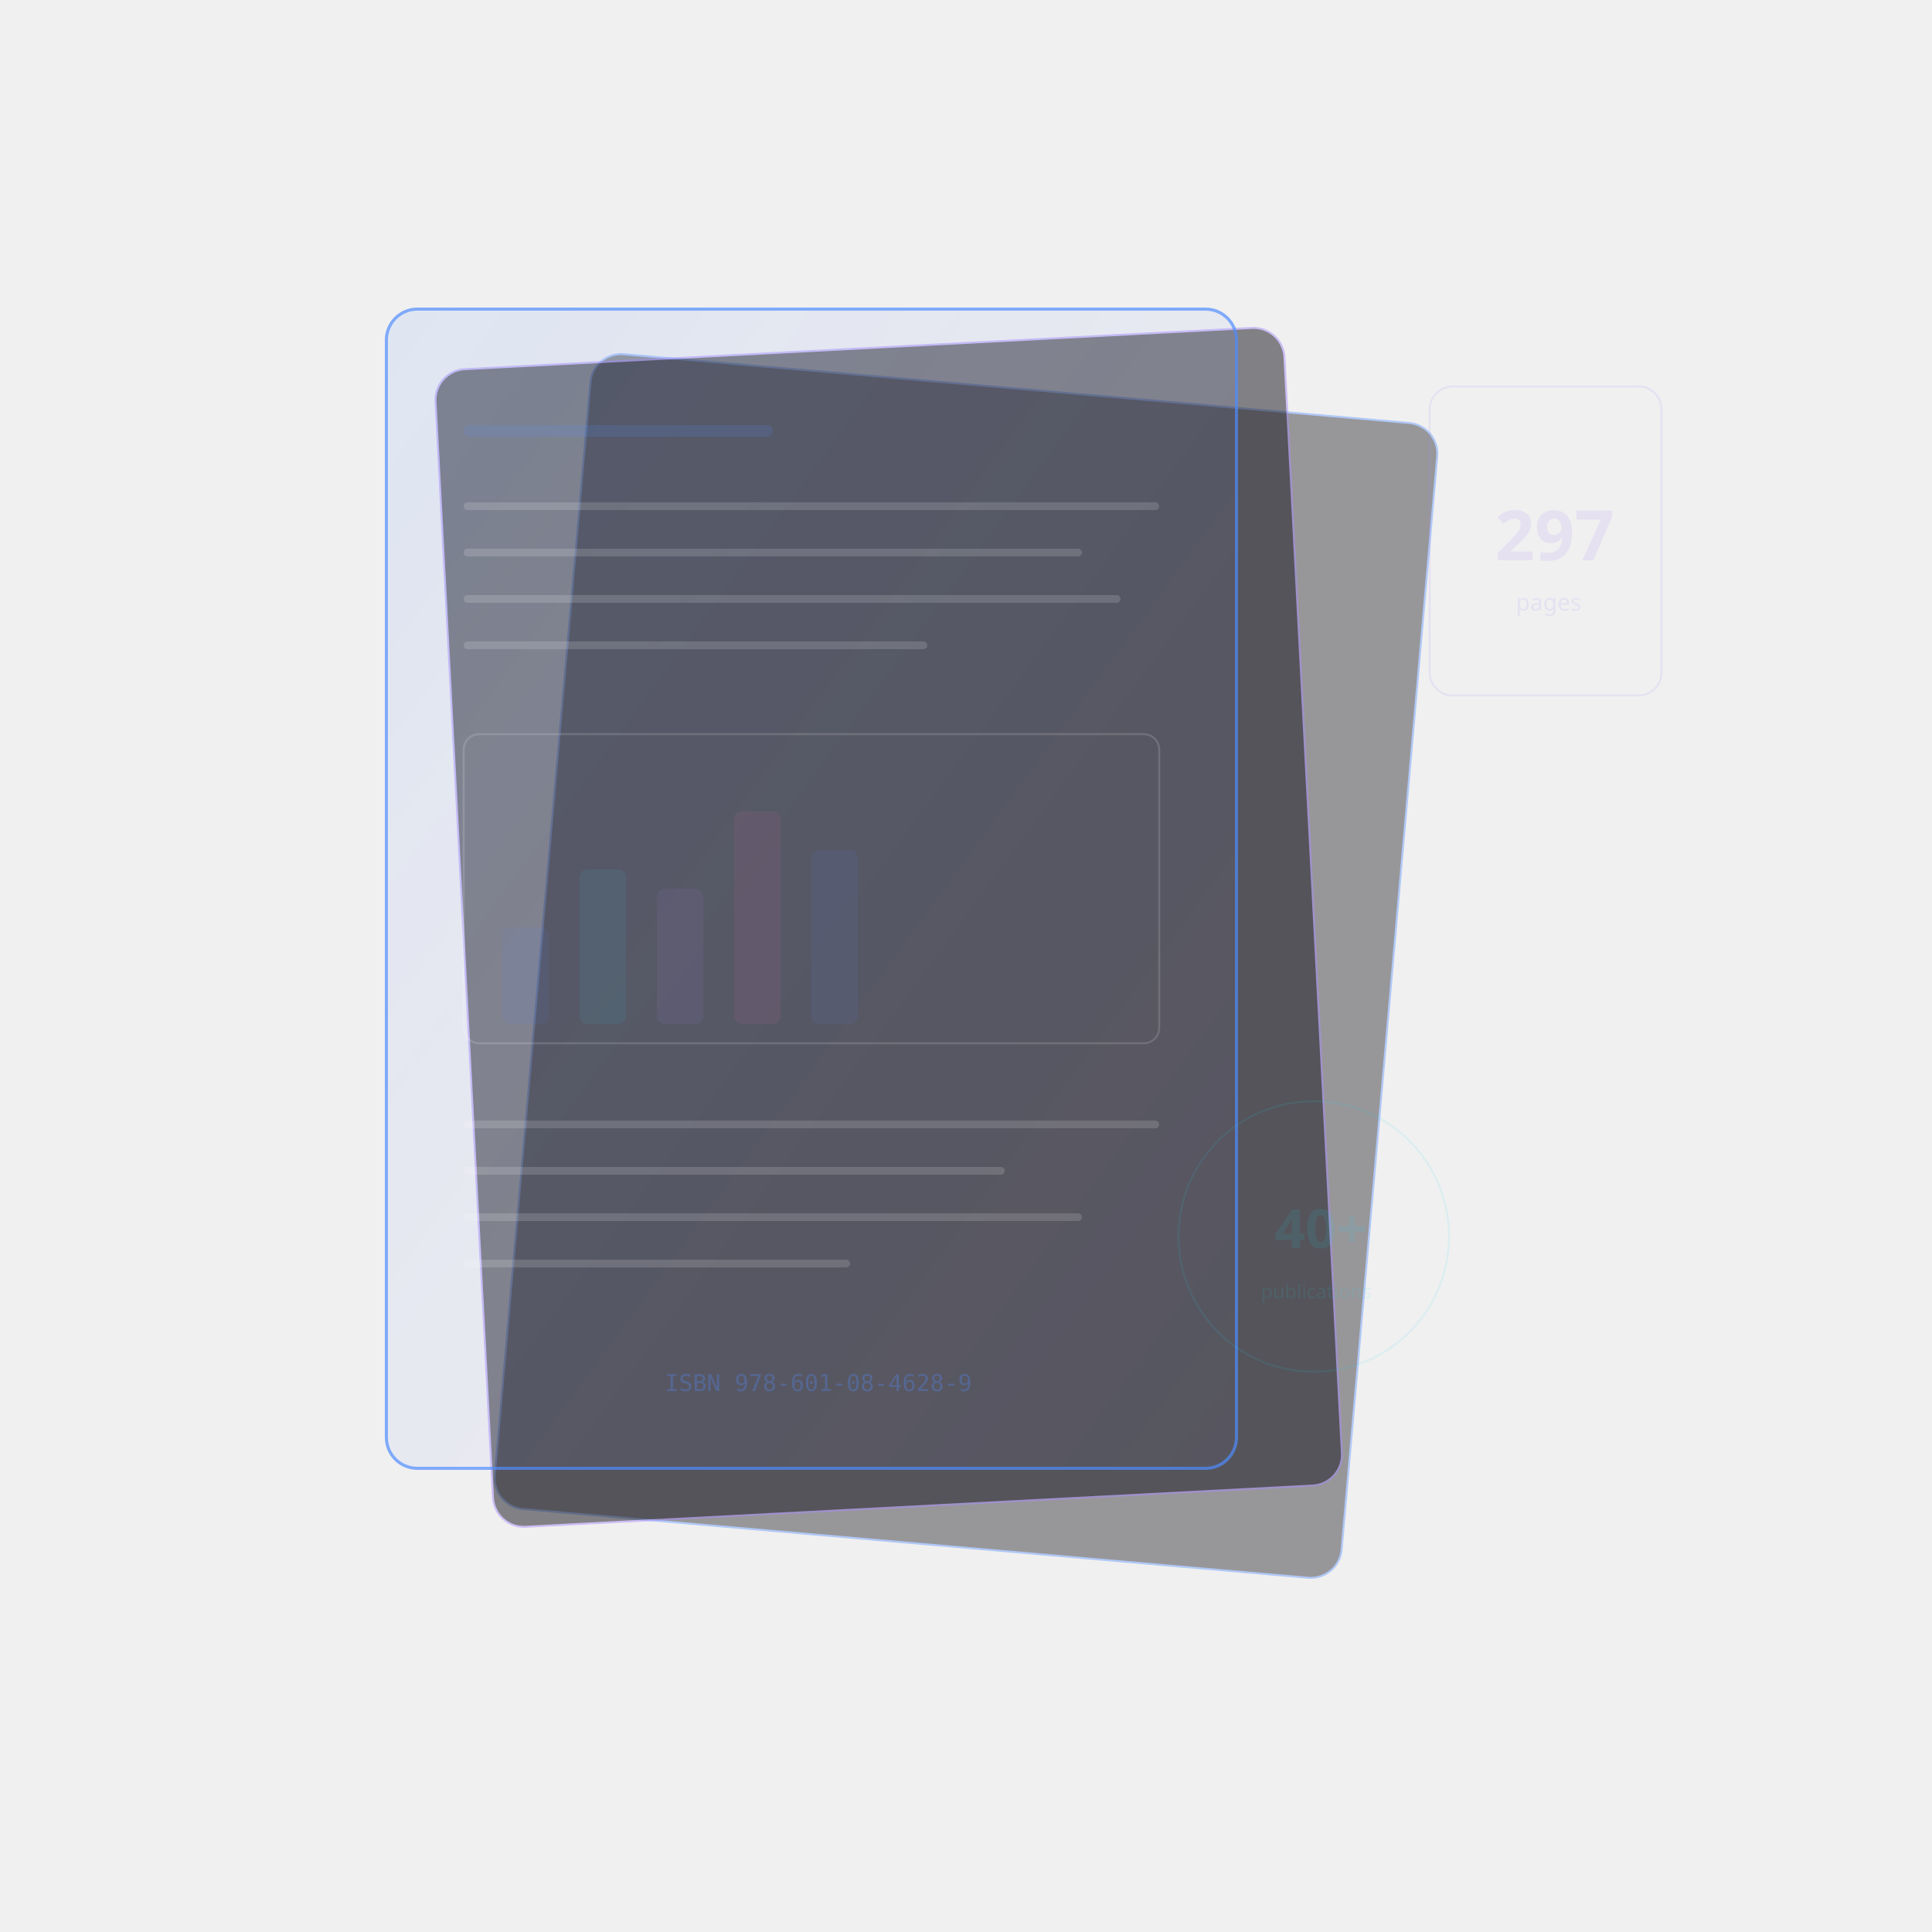
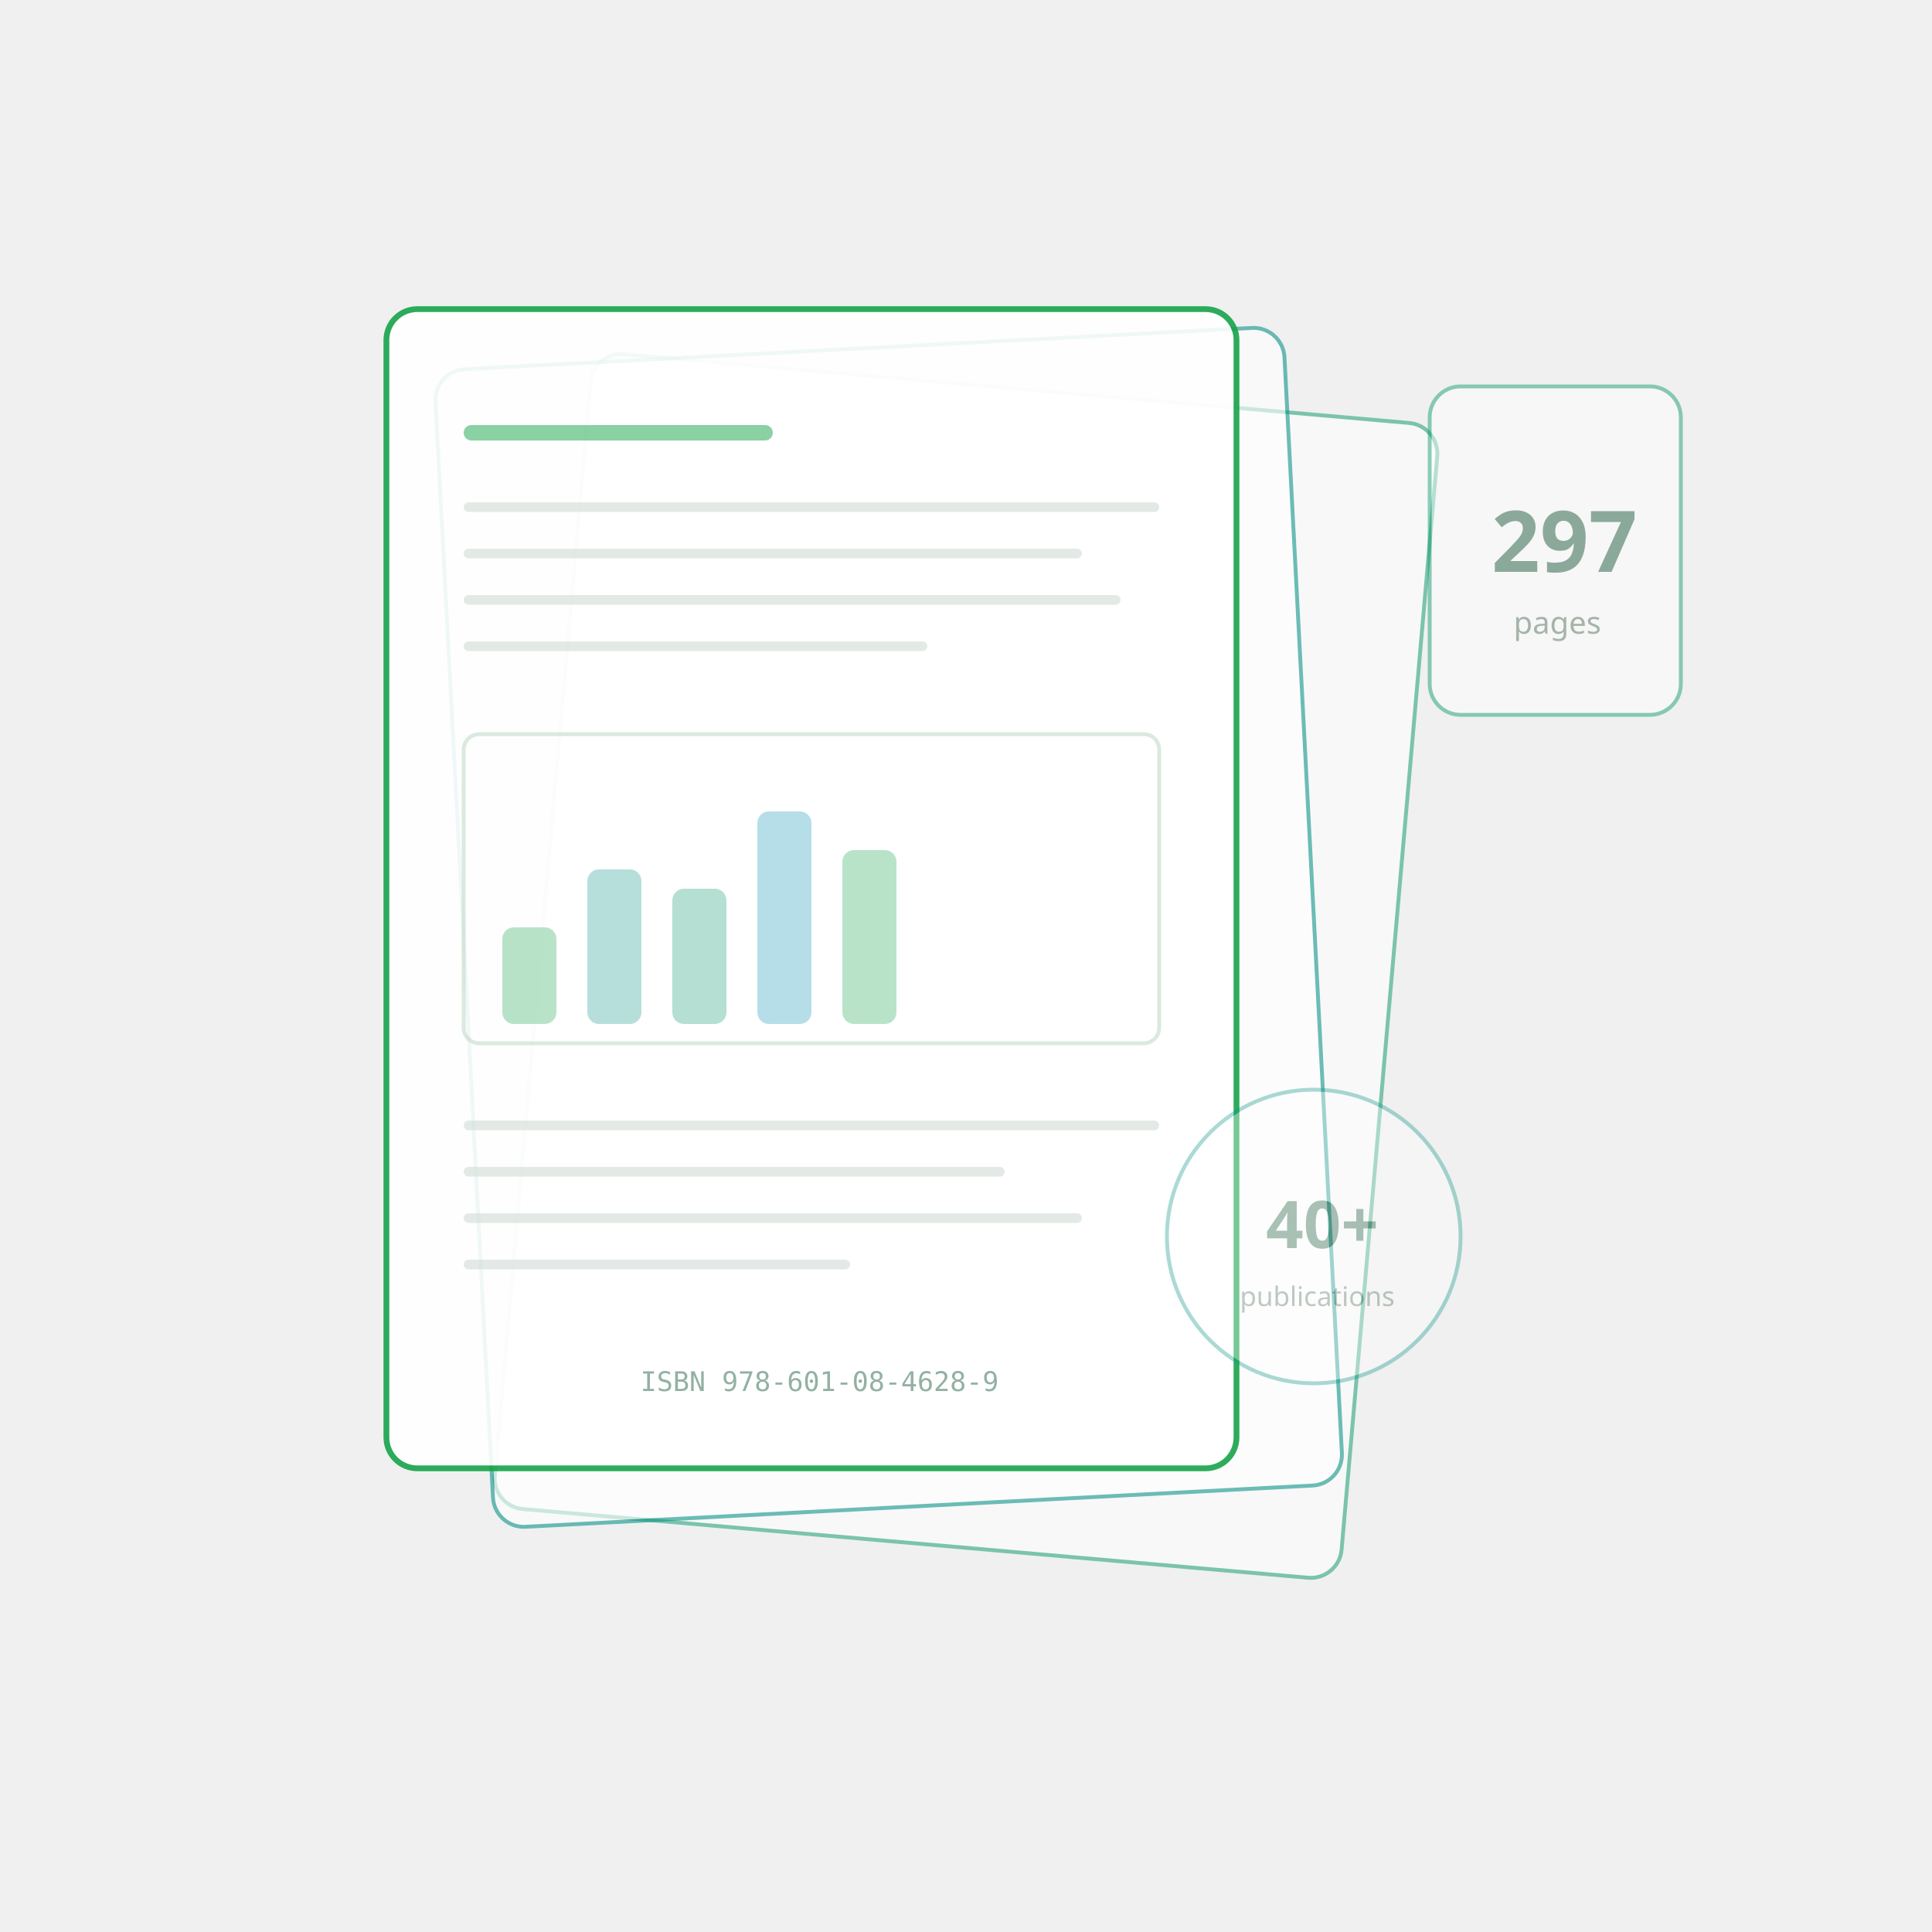
<svg xmlns="http://www.w3.org/2000/svg" viewBox="0 0 500 500">
  <defs>
    <linearGradient id="rg1" x1="0%" y1="0%" x2="100%" y2="100%">
-       <stop offset="0%" stop-color="#4f8cff" stop-opacity="0.15" />
-       <stop offset="100%" stop-color="#a78bfa" stop-opacity="0.05" />
+       <stop offset="0%" stop-color="#16a34a" stop-opacity="0.1" />
+       <stop offset="100%" stop-color="#059669" stop-opacity="0.04" />
    </linearGradient>
  </defs>
  <g transform="translate(100, 80)">
-     <rect x="40" y="20" width="220" height="300" rx="8" fill="#12121a" stroke="#4f8cff" stroke-width="0.5" opacity="0.4" transform="rotate(5 150 170)" />
-     <rect x="20" y="10" width="220" height="300" rx="8" fill="#12121a" stroke="#a78bfa" stroke-width="0.5" opacity="0.5" transform="rotate(-3 130 160)" />
-     <rect x="0" y="0" width="220" height="300" rx="8" fill="url(#rg1)" stroke="#4f8cff" stroke-width="0.8" opacity="0.7">
+     <rect x="40" y="20" width="220" height="300" rx="8" fill="#ffffff" stroke="#059669" stroke-width="1" opacity="0.5" transform="rotate(5 150 170)" />
+     <rect x="20" y="10" width="220" height="300" rx="8" fill="#ffffff" stroke="#0d9488" stroke-width="1" opacity="0.6" transform="rotate(-3 130 160)" />
+     <rect x="0" y="0" width="220" height="300" rx="8" fill="#ffffff" stroke="#16a34a" stroke-width="1.5" opacity="0.9">
      <animate attributeName="y" values="0;-5;0" dur="4s" repeatCount="indefinite" />
    </rect>
-     <g opacity="0.15">
-       <rect x="20" y="30" width="80" height="3" rx="1.5" fill="#4f8cff">
+     <g opacity="0.5">
+       <rect x="20" y="30" width="80" height="4" rx="2" fill="#16a34a">
        <animate attributeName="y" values="30;25;30" dur="4s" repeatCount="indefinite" />
      </rect>
-       <rect x="20" y="50" width="180" height="2" rx="1" fill="white">
+       <rect x="20" y="50" width="180" height="2.5" rx="1.25" fill="#c8d6cd">
        <animate attributeName="y" values="50;45;50" dur="4s" repeatCount="indefinite" />
      </rect>
-       <rect x="20" y="62" width="160" height="2" rx="1" fill="white">
+       <rect x="20" y="62" width="160" height="2.5" rx="1.25" fill="#c8d6cd">
        <animate attributeName="y" values="62;57;62" dur="4s" repeatCount="indefinite" />
      </rect>
-       <rect x="20" y="74" width="170" height="2" rx="1" fill="white">
+       <rect x="20" y="74" width="170" height="2.5" rx="1.25" fill="#c8d6cd">
        <animate attributeName="y" values="74;69;74" dur="4s" repeatCount="indefinite" />
      </rect>
-       <rect x="20" y="86" width="120" height="2" rx="1" fill="white">
+       <rect x="20" y="86" width="120" height="2.5" rx="1.25" fill="#c8d6cd">
        <animate attributeName="y" values="86;81;86" dur="4s" repeatCount="indefinite" />
      </rect>
-       <rect x="20" y="110" width="180" height="80" rx="4" fill="none" stroke="white" stroke-width="0.5">
+       <rect x="20" y="110" width="180" height="80" rx="4" fill="none" stroke="#b8d4be" stroke-width="1">
        <animate attributeName="y" values="110;105;110" dur="4s" repeatCount="indefinite" />
      </rect>
      <g transform="translate(0,0)">
-         <rect x="30" y="160" width="12" height="25" rx="2" fill="#4f8cff" opacity="0.5">
+         <rect x="30" y="160" width="14" height="25" rx="3" fill="#16a34a" opacity="0.6">
          <animate attributeName="y" values="160;155;160" dur="4s" repeatCount="indefinite" />
          <animate attributeName="height" values="25;30;25" dur="5s" repeatCount="indefinite" />
        </rect>
-         <rect x="50" y="145" width="12" height="40" rx="2" fill="#22d3ee" opacity="0.5">
+         <rect x="52" y="145" width="14" height="40" rx="3" fill="#0d9488" opacity="0.6">
          <animate attributeName="y" values="145;140;145" dur="4s" repeatCount="indefinite" />
        </rect>
-         <rect x="70" y="150" width="12" height="35" rx="2" fill="#a78bfa" opacity="0.5">
+         <rect x="74" y="150" width="14" height="35" rx="3" fill="#059669" opacity="0.6">
          <animate attributeName="y" values="150;145;150" dur="4s" repeatCount="indefinite" />
        </rect>
-         <rect x="90" y="130" width="12" height="55" rx="2" fill="#f472b6" opacity="0.5">
+         <rect x="96" y="130" width="14" height="55" rx="3" fill="#0891b2" opacity="0.6">
          <animate attributeName="y" values="130;125;130" dur="4s" repeatCount="indefinite" />
          <animate attributeName="height" values="55;60;55" dur="6s" repeatCount="indefinite" />
        </rect>
-         <rect x="110" y="140" width="12" height="45" rx="2" fill="#4f8cff" opacity="0.5">
+         <rect x="118" y="140" width="14" height="45" rx="3" fill="#16a34a" opacity="0.6">
          <animate attributeName="y" values="140;135;140" dur="4s" repeatCount="indefinite" />
        </rect>
      </g>
-       <rect x="20" y="210" width="180" height="2" rx="1" fill="white">
+       <rect x="20" y="210" width="180" height="2.5" rx="1.25" fill="#c8d6cd">
        <animate attributeName="y" values="210;205;210" dur="4s" repeatCount="indefinite" />
      </rect>
-       <rect x="20" y="222" width="140" height="2" rx="1" fill="white">
+       <rect x="20" y="222" width="140" height="2.5" rx="1.25" fill="#c8d6cd">
        <animate attributeName="y" values="222;217;222" dur="4s" repeatCount="indefinite" />
      </rect>
-       <rect x="20" y="234" width="160" height="2" rx="1" fill="white">
+       <rect x="20" y="234" width="160" height="2.5" rx="1.25" fill="#c8d6cd">
        <animate attributeName="y" values="234;229;234" dur="4s" repeatCount="indefinite" />
      </rect>
-       <rect x="20" y="246" width="100" height="2" rx="1" fill="white">
+       <rect x="20" y="246" width="100" height="2.5" rx="1.25" fill="#c8d6cd">
        <animate attributeName="y" values="246;241;246" dur="4s" repeatCount="indefinite" />
      </rect>
    </g>
-     <text x="110" y="280" text-anchor="middle" fill="#4f8cff" font-size="6" opacity="0.3" font-family="Montserrat,monospace">
+     <text x="110" y="280" text-anchor="middle" fill="#0f5132" font-size="7" opacity="0.45" font-family="Montserrat,monospace" font-weight="500">
      <animate attributeName="y" values="280;275;280" dur="4s" repeatCount="indefinite" />
      ISBN 978-601-08-4628-9
    </text>
  </g>
-   <g transform="translate(370, 100)" opacity="0.15">
-     <rect x="0" y="0" width="60" height="80" rx="6" fill="none" stroke="#a78bfa" stroke-width="0.5">
+   <g transform="translate(370, 100)" opacity="0.45">
+     <rect x="0" y="0" width="65" height="85" rx="8" fill="#ffffff" stroke="#059669" stroke-width="1">
      <animateTransform attributeName="transform" type="translate" values="0,0;5,-8;0,0" dur="6s" repeatCount="indefinite" />
    </rect>
-     <text x="30" y="45" text-anchor="middle" fill="#a78bfa" font-size="18" font-weight="700" font-family="Montserrat,sans-serif">
+     <text x="32" y="48" text-anchor="middle" fill="#0f5132" font-size="22" font-weight="700" font-family="Montserrat,sans-serif">
      <animateTransform attributeName="transform" type="translate" values="0,0;5,-8;0,0" dur="6s" repeatCount="indefinite" />
      297
    </text>
-     <text x="30" y="58" text-anchor="middle" fill="#a78bfa" font-size="6" font-family="Montserrat,sans-serif">
+     <text x="32" y="64" text-anchor="middle" fill="#4a6b53" font-size="8" font-weight="500" font-family="Montserrat,sans-serif">
      <animateTransform attributeName="transform" type="translate" values="0,0;5,-8;0,0" dur="6s" repeatCount="indefinite" />
      pages
    </text>
  </g>
-   <g transform="translate(340, 320)" opacity="0.1">
-     <circle cx="0" cy="0" r="35" fill="none" stroke="#22d3ee" stroke-width="0.5">
+   <g transform="translate(340, 320)" opacity="0.35">
+     <circle cx="0" cy="0" r="38" fill="#ffffff" stroke="#0d9488" stroke-width="1">
      <animateTransform attributeName="transform" type="translate" values="0,0;-6,10;0,0" dur="8s" repeatCount="indefinite" />
    </circle>
-     <text x="0" y="3" text-anchor="middle" fill="#22d3ee" font-size="14" font-weight="700" font-family="Montserrat,sans-serif">
+     <text x="0" y="3" text-anchor="middle" fill="#0f5132" font-size="17" font-weight="700" font-family="Montserrat,sans-serif">
      <animateTransform attributeName="transform" type="translate" values="0,0;-6,10;0,0" dur="8s" repeatCount="indefinite" />
      40+
    </text>
-     <text x="0" y="16" text-anchor="middle" fill="#22d3ee" font-size="5" font-family="Montserrat,sans-serif">
+     <text x="0" y="18" text-anchor="middle" fill="#4a6b53" font-size="7" font-weight="500" font-family="Montserrat,sans-serif">
      <animateTransform attributeName="transform" type="translate" values="0,0;-6,10;0,0" dur="8s" repeatCount="indefinite" />
      publications
    </text>
  </g>
</svg>
